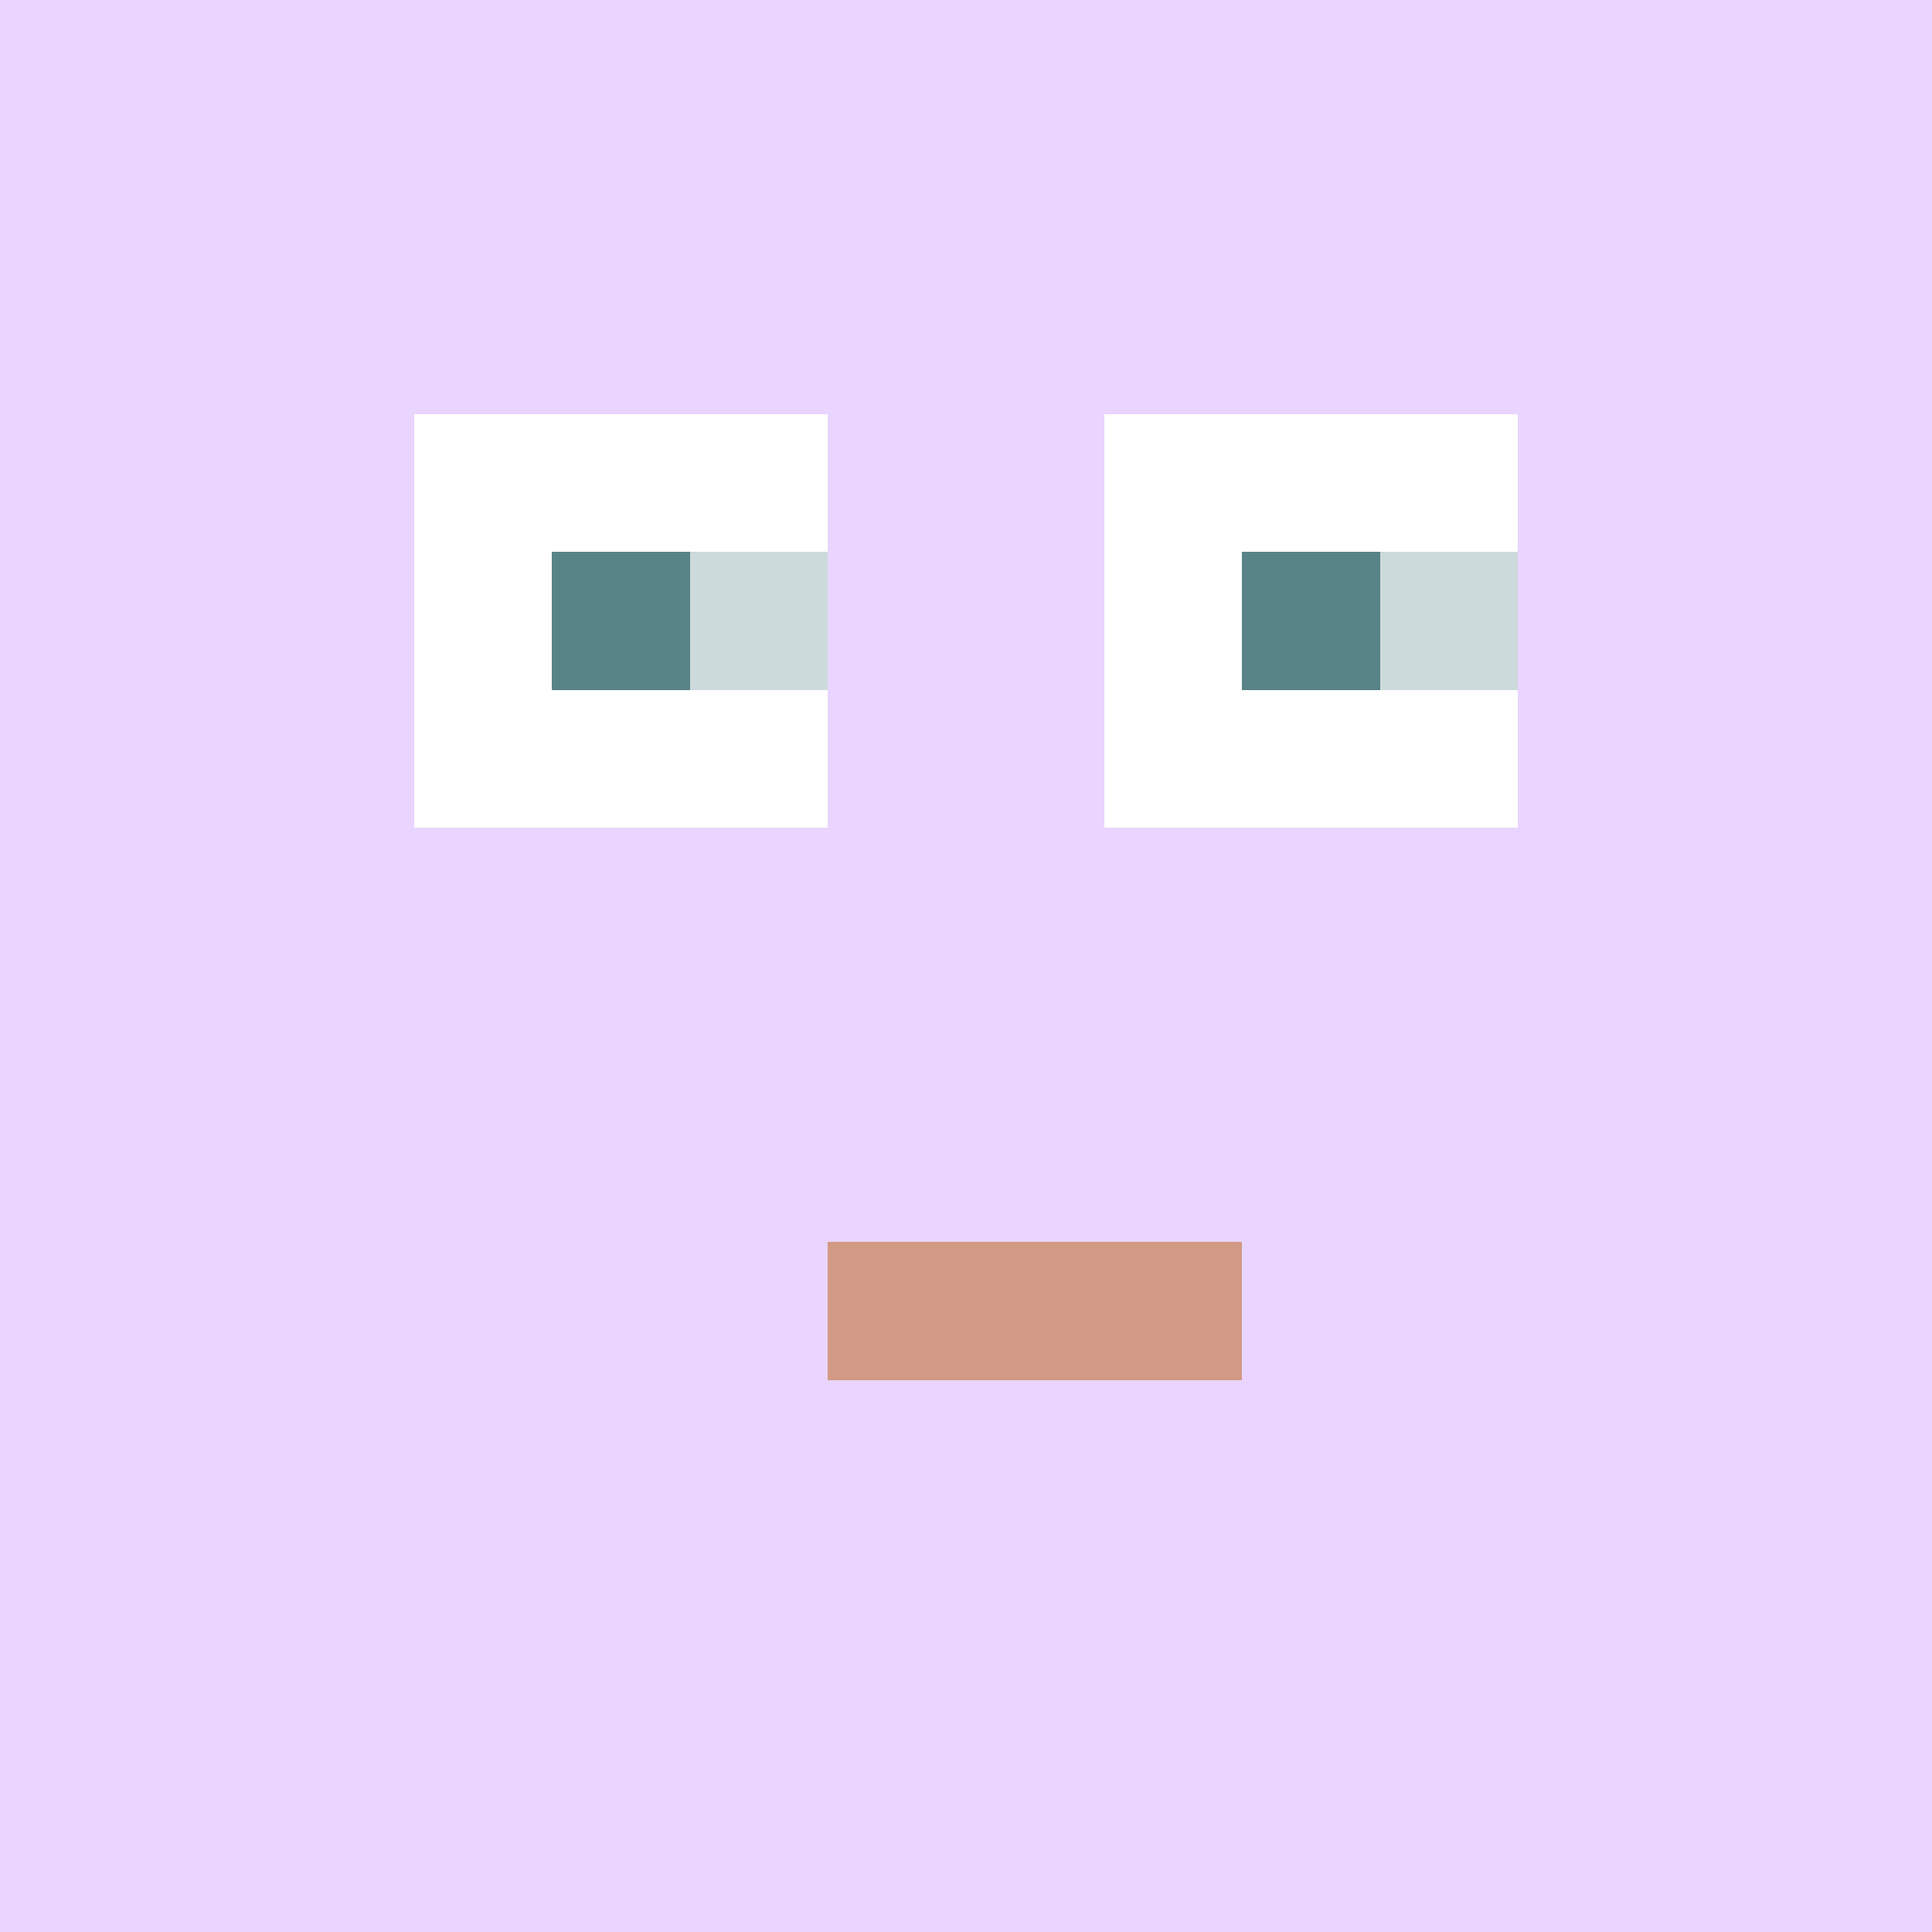
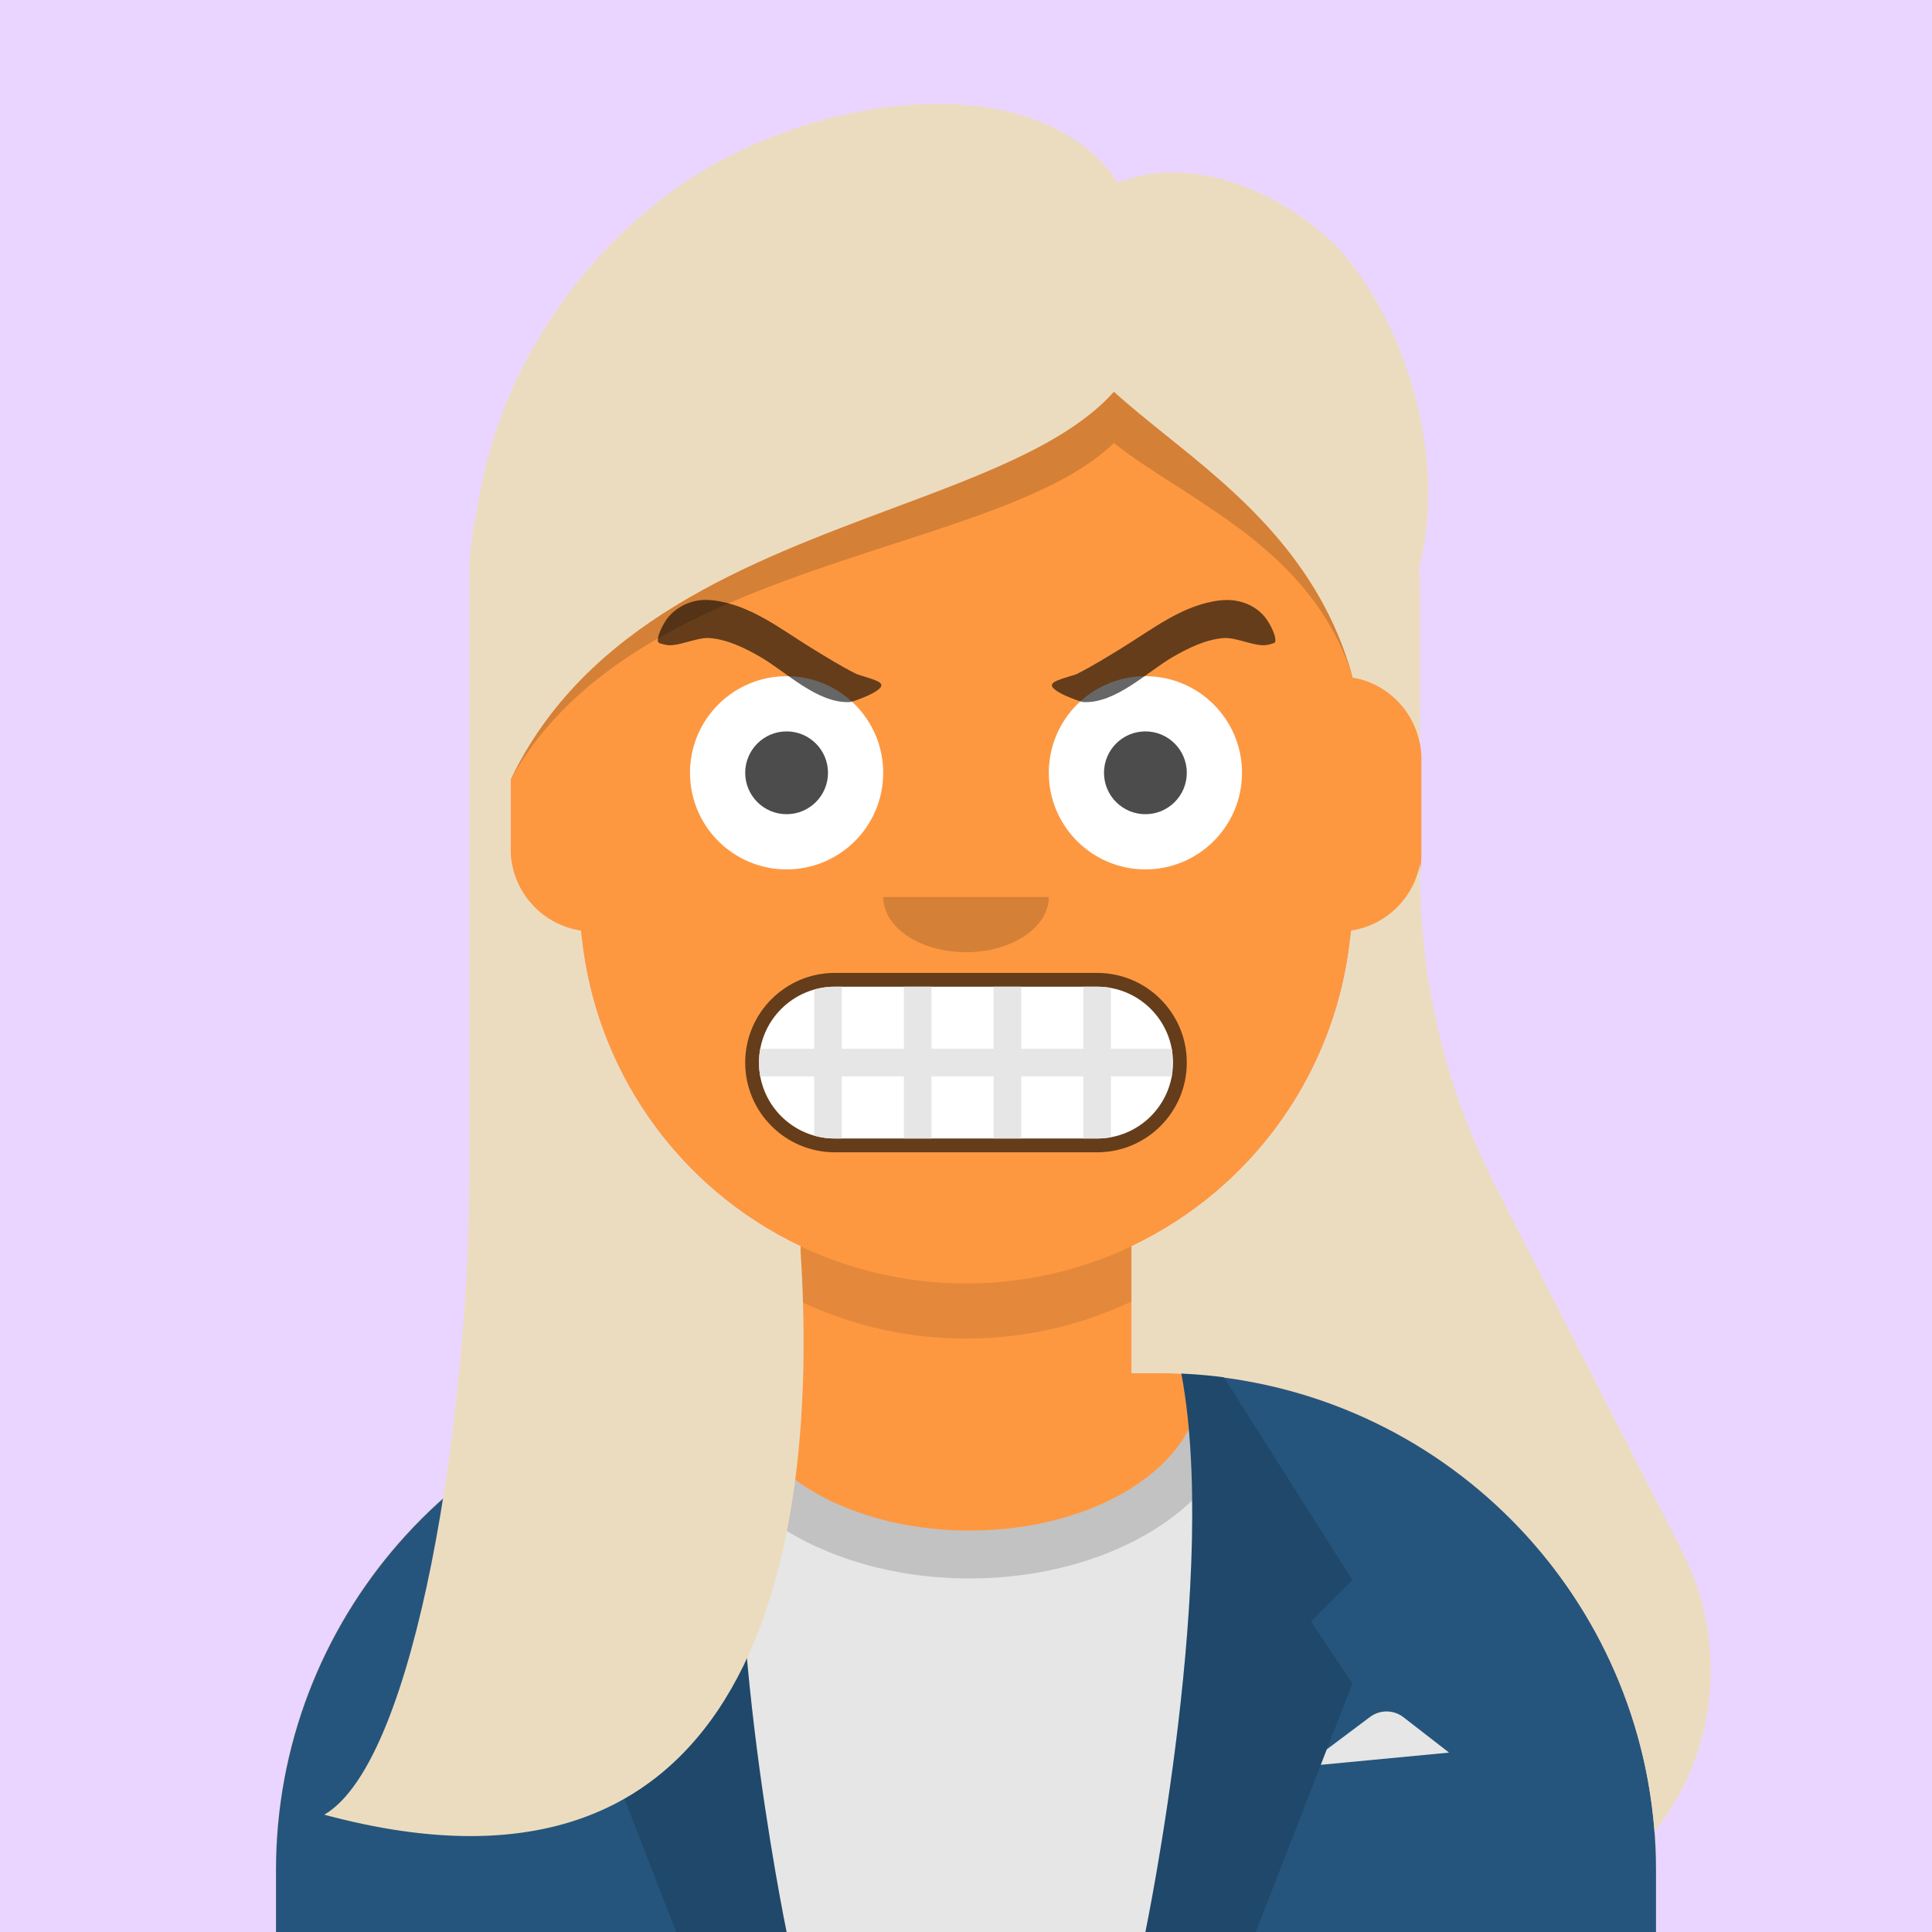
- <svg xmlns="http://www.w3.org/2000/svg" viewBox="0 0 14 14" fill="none" shape-rendering="crispEdges" width="96" height="96">
+ <svg xmlns="http://www.w3.org/2000/svg" viewBox="0 0 280 280" fill="none" shape-rendering="auto" width="96" height="96">
  <mask id="viewboxMask">
-     <rect width="14" height="14" rx="0" ry="0" x="0" y="0" fill="#fff" />
+     <rect width="280" height="280" rx="0" ry="0" x="0" y="0" fill="#fff" />
  </mask>
  <g mask="url(#viewboxMask)">
-     <rect fill="#e9d5ff" width="14" height="14" x="0" y="0" />
-     <g transform="translate(-1 -2)">
-       <path fill="#fff" d="M12 5H9v3h3zM7 5H4v3h3z" />
-       <path fill="#588387" d="M12 6h-2v1h2zM7 6H5v1h2z" />
-       <path fill="#fff" fill-opacity=".7" d="M12 6h-1v1h1zM7 6H6v1h1z" />
-     </g>
-     <g transform="translate(-1 -2)" />
-     <g transform="translate(-1)">
-       <path d="M7 9h3v1H7V9Z" fill="#d29985" />
+     <rect fill="#e9d5ff" width="280" height="280" x="0" y="0" />
+     <g transform="translate(8)">
+       <path d="M132 36a56 56 0 0 0-56 56v6.17A12 12 0 0 0 66 110v14a12 12 0 0 0 10.3 11.88 56.04 56.04 0 0 0 31.7 44.73v18.4h-4a72 72 0 0 0-72 72v9h200v-9a72 72 0 0 0-72-72h-4v-18.39a56.04 56.04 0 0 0 31.7-44.73A12 12 0 0 0 198 124v-14a12 12 0 0 0-10-11.83V92a56 56 0 0 0-56-56Z" fill="#fd9841" />
+       <path d="M108 180.61v8a55.79 55.79 0 0 0 24 5.39c8.59 0 16.73-1.93 24-5.39v-8a55.79 55.79 0 0 1-24 5.39 55.79 55.79 0 0 1-24-5.39Z" fill="#000" fill-opacity=".1" />
+       <g transform="translate(0 170)">
+         <path d="M132.5 51.83c18.5 0 33.5-9.62 33.5-21.48 0-.36-.01-.7-.04-1.06A72 72 0 0 1 232 101.04V110H32v-8.95a72 72 0 0 1 67.05-71.83c-.03.37-.05.75-.05 1.13 0 11.86 15 21.48 33.5 21.48Z" fill="#E6E6E6" />
+         <path d="M132.5 58.76c21.89 0 39.63-12.05 39.63-26.91 0-.6-.02-1.2-.08-1.8-2-.33-4.03-.59-6.1-.76.04.35.05.7.05 1.06 0 11.86-15 21.48-33.5 21.48S99 42.2 99 30.35c0-.38.02-.76.05-1.13-2.06.14-4.08.36-6.08.67-.07.65-.1 1.3-.1 1.96 0 14.86 17.74 26.91 39.63 26.91Z" fill="#000" fill-opacity=".16" />
+         <path d="M100.78 29.12 101 28c-2.96.05-6 1-6 1l-.42.66A72.01 72.01 0 0 0 32 101.06V110h74s-10.7-51.56-5.24-80.8l.02-.08ZM158 110s11-53 5-82c2.96.05 6 1 6 1l.42.66a72.01 72.01 0 0 1 62.58 71.4V110h-74Z" fill="#25557c" />
+         <path d="M101 28c-6 29 5 82 5 82H90L76 74l6-9-6-6 19-30s3.04-.95 6-1ZM163 28c6 29-5 82-5 82h16l14-36-6-9 6-6-19-30s-3.04-.95-6-1Z" fill-rule="evenodd" clip-rule="evenodd" fill="#000" fill-opacity=".15" />
+         <path d="m183.42 85.77.87-2.24 6.27-4.7a4 4 0 0 1 4.85.05l6.6 5.12-18.59 1.77Z" fill="#E6E6E6" />
+       </g>
+       <g transform="translate(78 134)">
+         <rect x="22" y="7" width="64" height="26" rx="13" fill="#000" fill-opacity=".6" />
+         <rect x="24" y="9" width="60" height="22" rx="11" fill="#fff" />
+         <path d="M24.18 18H32V9.41A11 11 0 0 1 35 9h1v9h9V9h4v9h9V9h4v9h9V9h2c.68 0 1.35.06 2 .18V18h8.82l.05.28v3.44l-.05.28H75v8.82c-.65.12-1.32.18-2 .18h-2v-9h-9v9h-4v-9h-9v9h-4v-9h-9v9h-1a11 11 0 0 1-3-.41V22h-7.82a11.06 11.06 0 0 1 0-4Z" fill="#E6E6E6" />
+       </g>
+       <g transform="translate(104 122)">
+         <path fill-rule="evenodd" clip-rule="evenodd" d="M16 8c0 4.42 5.37 8 12 8s12-3.58 12-8" fill="#000" fill-opacity=".16" />
+       </g>
+       <g transform="translate(76 90)">
+         <path d="M44 22a14 14 0 1 1-28 0 14 14 0 0 1 28 0ZM96 22a14 14 0 1 1-28 0 14 14 0 0 1 28 0Z" fill="#fff" />
+         <path d="M36 22a6 6 0 1 1-12 0 6 6 0 0 1 12 0ZM88 22a6 6 0 1 1-12 0 6 6 0 0 1 12 0Z" fill="#000" fill-opacity=".7" />
+       </g>
+       <g transform="translate(76 82)">
+         <path d="M44.1 17.12ZM19.27 5.01a7.16 7.16 0 0 0-6.42 2.43c-.6.73-1.56 2.48-1.51 3.42.02.35.22.37 1.12.59 1.65.39 4.5-1.12 6.36-.98 2.58.2 5.04 1.4 7.28 2.68 3.84 2.2 8.35 6.84 13.1 6.6.35-.02 5.41-1.74 4.4-2.72-.31-.49-3.03-1.13-3.5-1.36-2.17-1.09-4.37-2.45-6.44-3.72C29.14 9.18 24.72 5.6 19.28 5ZM68.03 17.12ZM92.91 5.01c2.36-.27 4.85.5 6.42 2.43.6.73 1.56 2.48 1.51 3.42-.02.35-.22.37-1.12.59-1.65.39-4.5-1.12-6.36-.98-2.58.2-5.04 1.4-7.28 2.68-3.84 2.2-8.35 6.84-13.1 6.6-.35-.02-5.41-1.74-4.4-2.72.31-.49 3.03-1.13 3.5-1.36 2.17-1.09 4.36-2.45 6.44-3.72C83.05 9.18 87.46 5.6 92.91 5Z" fill-rule="evenodd" clip-rule="evenodd" fill="#000" fill-opacity=".6" />
+       </g>
+       <g transform="translate(-1)">
+         <path d="M67 113c10.86-22.7 34.67-31.6 55.44-39.36 13.32-4.97 25.39-9.48 32-16.86 2.22 2.02 4.75 4.05 7.41 6.2C172.06 71.16 184.21 80.91 189 98v.17a12 12 0 0 1 9.81 9.72V86.04c0-1.3-.05-2.57-.15-3.84 4.54-17-3.1-37.78-12.66-47.2-9.48-8.82-22.3-12.32-30.95-8.48C143.45 8.98 109.9 13.24 90 28c-13.22 9.8-24.79 25.72-27.84 45.75A46.18 46.18 0 0 0 61 84.05v88.5c-.2 31.5-7.4 82.49-21 90.45 62.36 16.8 71.93-38.15 69-82v-.39a56.03 56.03 0 0 1-31.8-45.74A12 12 0 0 1 67 123v-10ZM157 180.61a56.03 56.03 0 0 0 31.8-45.74 12 12 0 0 0 10.01-9.76v1.36A100 100 0 0 0 209.78 172l26.95 52.71a37.79 37.79 0 0 1-3.94 40.76A72 72 0 0 0 161 199h-4v-18.39Z" fill="#ecdcbf" />
+         <path d="M67 113c10.86-22.7 34.67-31.6 55.44-39.36 13.32-4.97 25.39-9.48 32-16.86 2.22 2.02 4.75 4.05 7.41 6.2 10.19 8.17 22.3 17.89 27.11 34.9-4.57-14.04-15.75-21.22-25.6-27.55-3.21-2.06-6.28-4.03-8.93-6.12-6.6 6.4-18.67 10.32-32 14.64C101.68 85.58 77.87 93.3 67 113Z" fill="#000" fill-opacity=".16" />
+       </g>
+       <g transform="translate(49 72)" />
+       <g transform="translate(62 42)" />
    </g>
  </g>
</svg>
